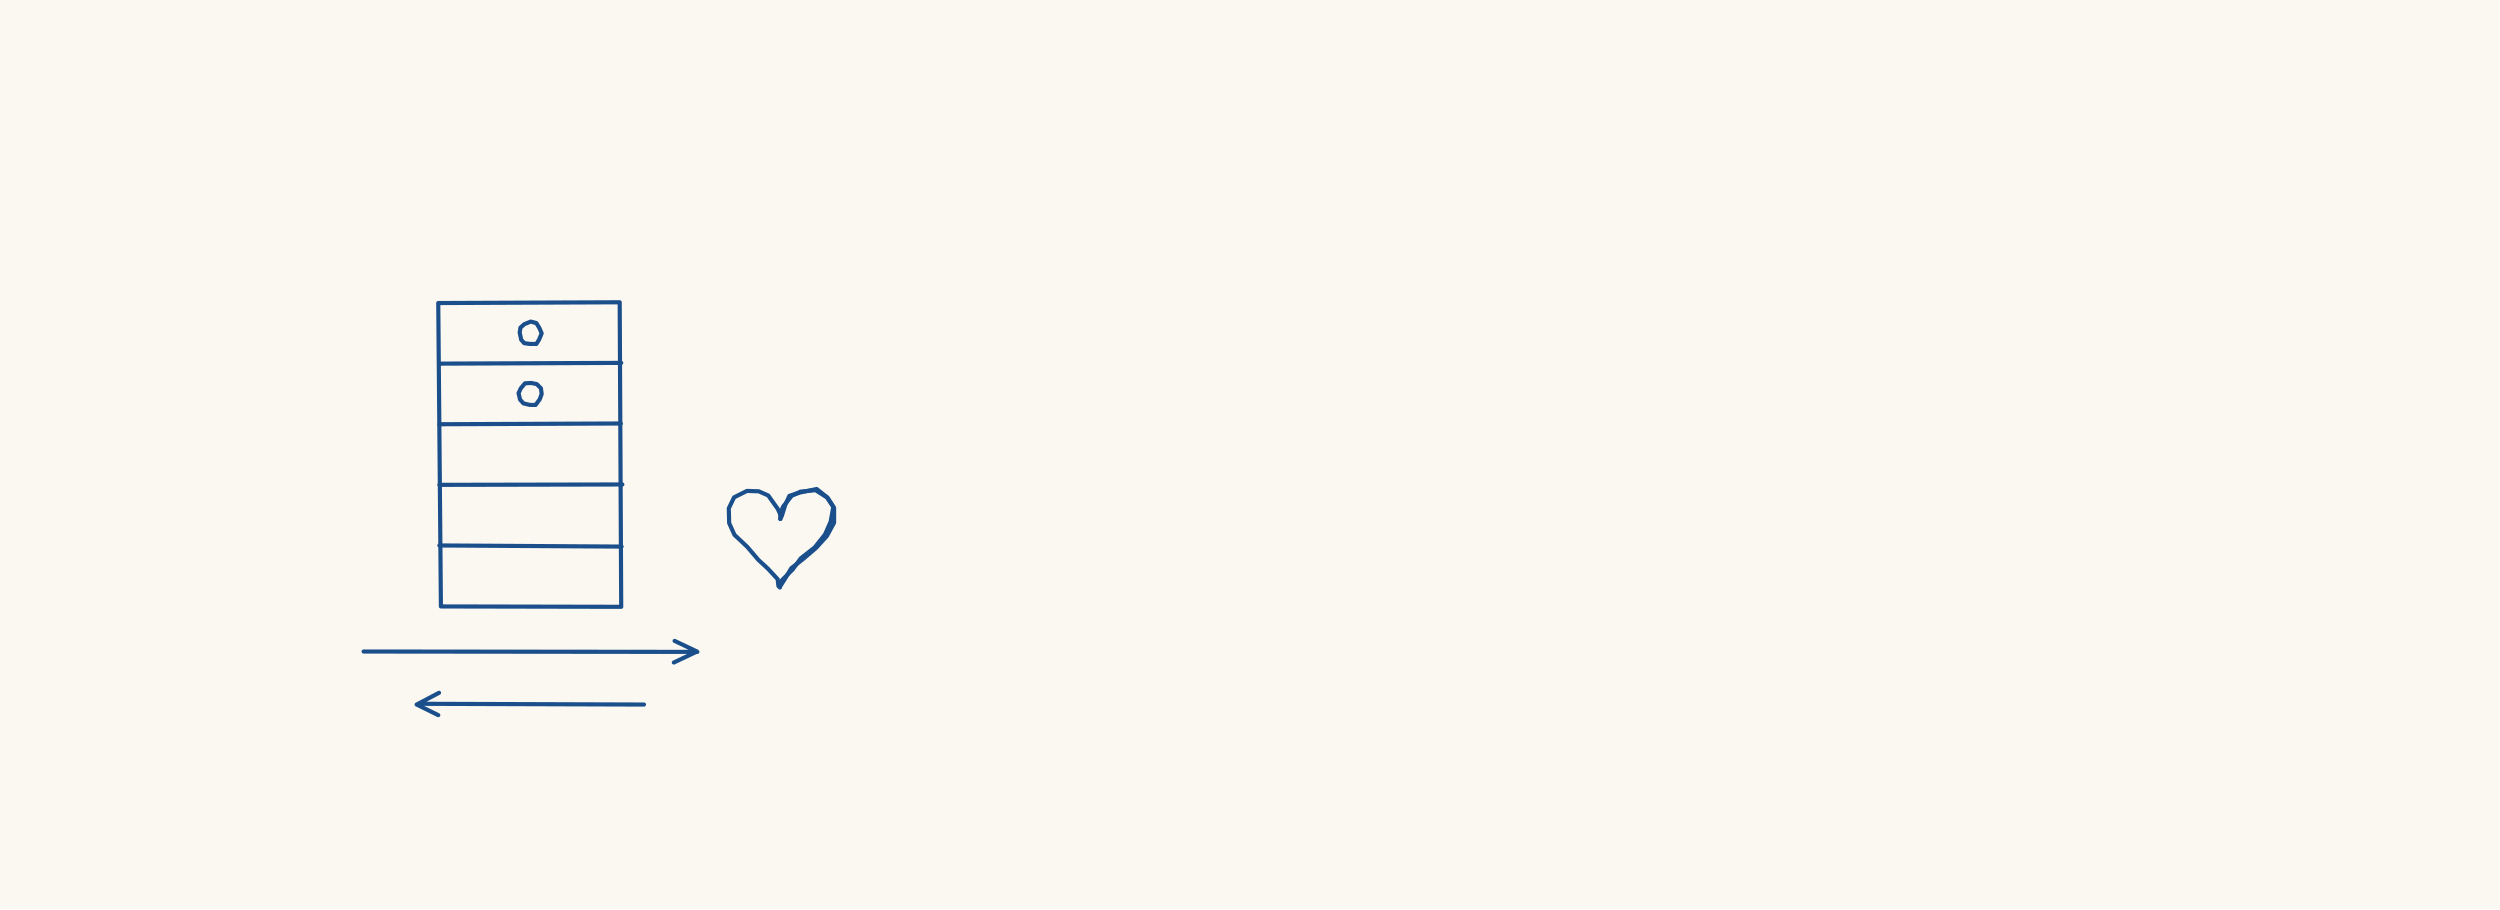
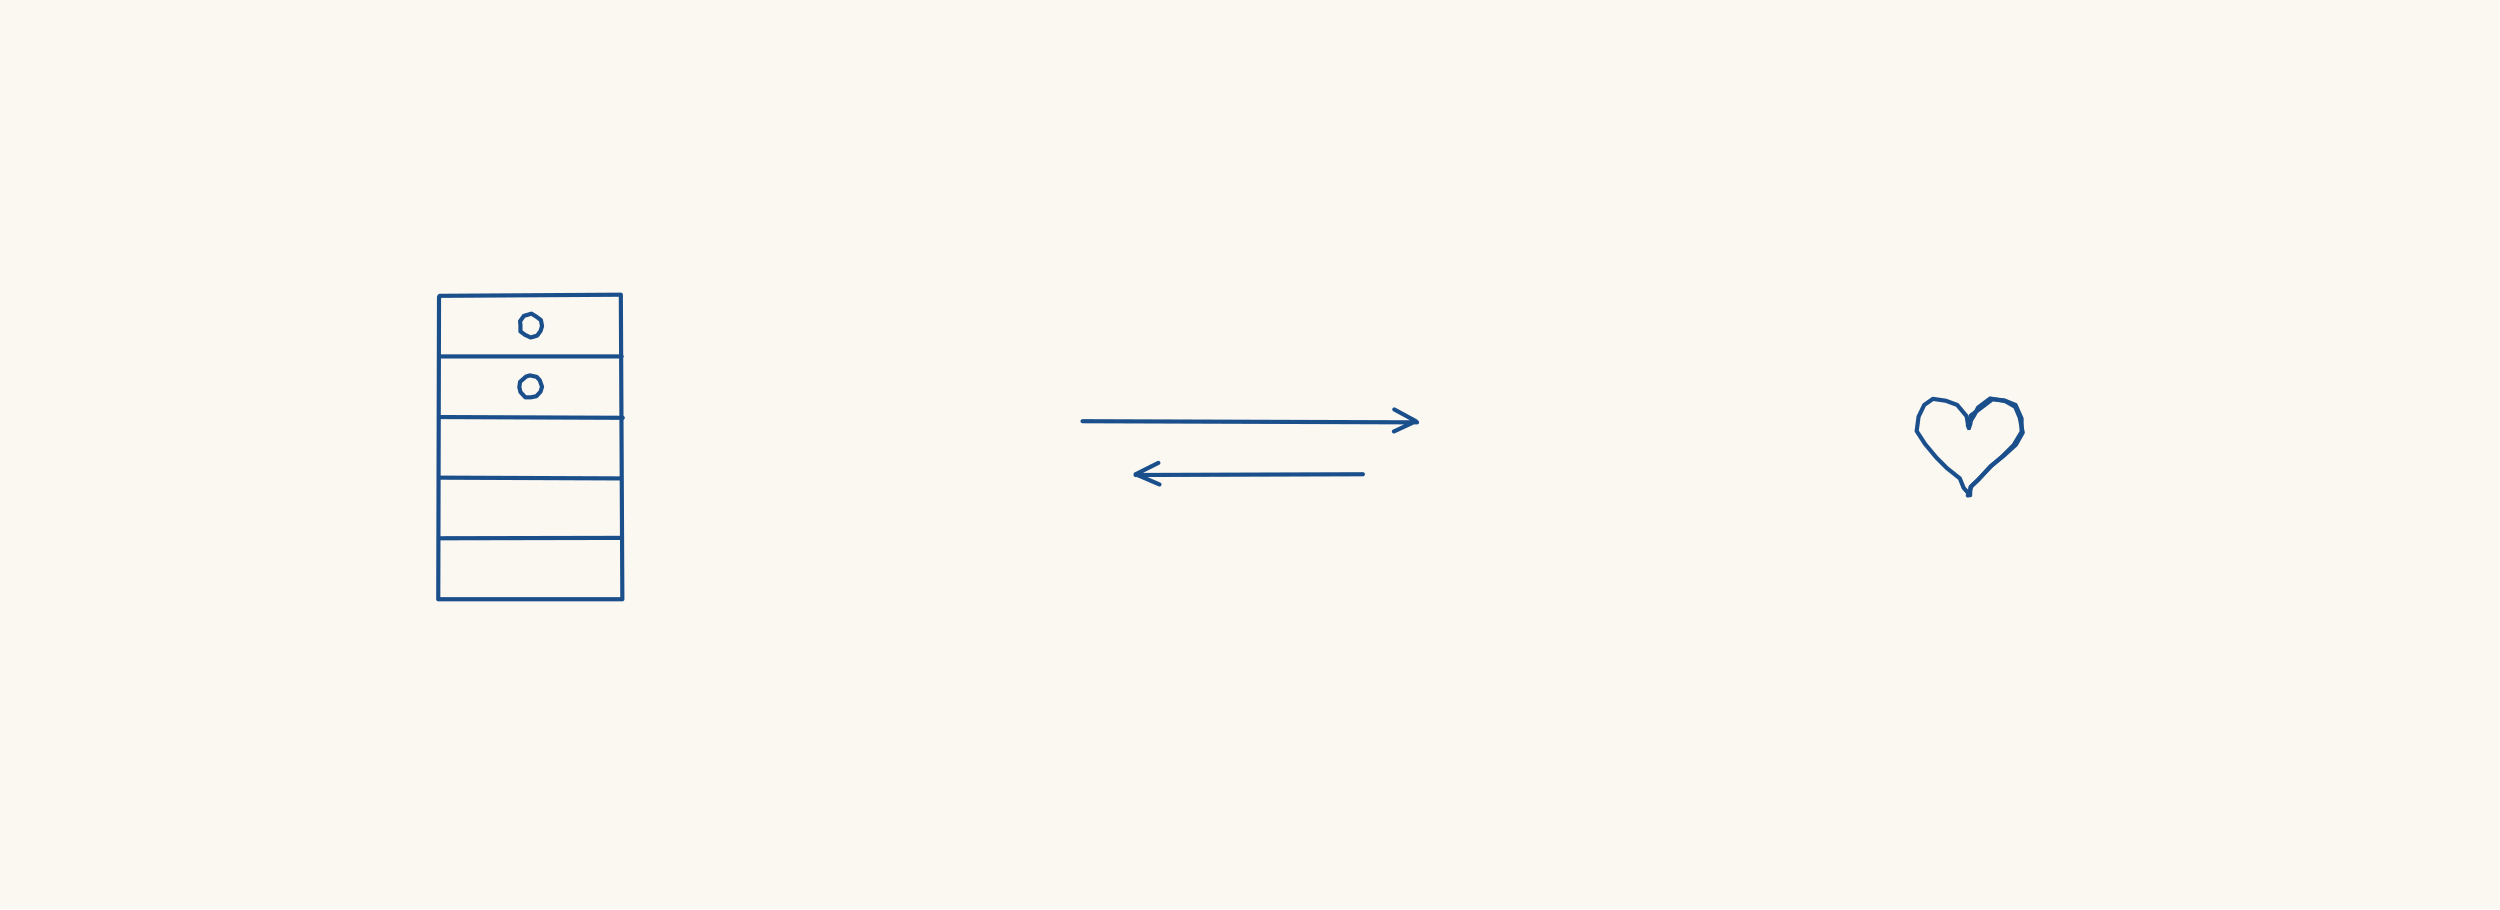
<svg xmlns="http://www.w3.org/2000/svg" viewBox="0 0 660 240" role="img" aria-label="ボールペン画: handson-08-csharp-http-server">
  <rect width="660" height="240" fill="#fbf8f2" />
  <g stroke="#1a4f8b" stroke-width="1.1" fill="none" stroke-linecap="round" stroke-linejoin="round">
-     <path d="M 116.0 80.0 L 163.6 79.8 L 164.0 160.2 L 116.4 160.1 L 115.7 80.0 Z" />
-     <path d="M 116.0 96.0 L 164.0 95.8" />
-     <path d="M 116.0 112.0 L 163.9 111.8" />
-     <path d="M 116.0 128.0 L 164.3 127.9" />
-     <path d="M 116.0 144.0 L 164.1 144.3" />
-     <path d="M 143.0 88.0 L 142.3 89.7 L 141.6 90.8 L 139.9 90.8 L 138.4 90.6 L 137.6 89.7 L 137.2 87.8 L 137.4 86.5 L 138.4 85.6 L 140.1 84.9 L 141.6 85.3 L 142.4 86.6 Z" />
-     <path d="M 143.0 104.0 L 142.5 105.4 L 141.4 106.9 L 139.9 106.9 L 138.2 106.5 L 137.3 105.5 L 136.9 103.8 L 137.5 102.5 L 138.6 101.2 L 140.2 101.1 L 141.7 101.4 L 142.8 102.5 Z" />
-     <path d="M 96.0 172.0 L 184.1 172.1 M 184.0 172.0 L 177.9 174.9 M 184.0 172.0 L 178.1 169.2" />
-     <path d="M 170.0 186.0 L 110.4 185.8 M 110.0 186.0 L 115.9 182.9 M 110.0 186.0 L 115.7 188.8" />
-     <path d="M 206.0 137.0 L 206.4 136.2 L 207.3 133.3 L 208.4 130.9 L 211.3 130.0 L 215.6 129.1 L 218.5 131.4 L 220.2 134.1 L 220.2 138.0 L 218.3 141.5 L 215.5 144.6 L 212.0 147.6 L 208.9 150.0 L 207.3 152.7 L 205.9 154.9 L 205.9 155.1 L 205.5 154.7 L 205.3 152.9 L 202.7 150.1 L 200.2 147.8 L 197.3 144.4 L 193.9 141.2 L 192.5 138.1 L 192.4 134.2 L 193.8 131.3 L 197.2 129.6 L 200.3 129.7 L 202.8 130.8 L 205.3 134.3 L 206.0 135.8" />
-     <path d="M 206.0 137.0 L 206.0 135.8 L 206.7 133.8 L 209.0 130.9 L 211.3 129.8 L 215.3 129.4 L 218.3 131.3 L 220.0 133.8 L 219.3 137.7 L 217.8 141.1 L 215.1 144.5 L 211.4 147.4 L 209.3 150.3 L 206.6 153.0 L 205.8 154.0" />
+     <g transform="translate(0.1 -1.9)">
+       <path d="M 116.0 80.0 L 163.8 79.7 L 164.2 160.1 L 115.6 160.1 L 115.8 80.3 Z" />
+       <path d="M 143.0 88.0 L 142.6 89.3 L 141.7 90.5 L 140.0 91.0 L 138.5 90.3 L 137.3 89.4 L 137.3 87.8 L 137.2 86.7 L 138.2 85.3 L 140.2 84.7 L 141.5 85.5 L 142.7 86.4 Z" />
+       <path d="M 143.0 104.0 L 142.6 105.3 L 141.5 106.5 L 140.0 106.8 L 138.6 106.8 L 137.3 105.4 L 137.0 104.1 L 137.2 102.7 L 138.8 101.3 L 139.8 101.0 L 141.6 101.4 L 142.4 102.3 Z" />
+       <path d="M 116.0 96.0 L 164.0 96.0" />
+       <path d="M 116.0 112.0 L 164.3 112.2" />
+       <path d="M 116.0 128.0 L 163.8 128.2" />
+       <path d="M 116.0 144.0 L 164.1 143.9" />
+     </g>
+     <g transform="translate(189.8 -60.8)">
+       <path d="M 96.0 172.0 L 184.3 172.3 M 184.0 172.0 L 178.2 174.7 M 184.0 172.0 L 178.3 168.9" />
+       <path d="M 170.0 186.0 L 110.0 186.2 M 110.0 186.0 L 116.0 183.0 M 110.0 186.0 L 116.3 188.7" />
+     </g>
+     <g transform="translate(313.8 -24.0)">
+       <path d="M 206.0 137.0 L 205.7 136.3 L 207.4 133.6 L 208.4 131.6 L 211.6 129.2 L 215.6 129.9 L 218.2 131.4 L 219.4 134.2 L 220.2 138.2 L 218.4 141.4 L 215.2 144.3 L 211.7 147.1 L 208.5 150.6 L 206.7 152.3 L 206.1 153.9 L 205.7 154.8 L 206.3 154.7 L 204.6 152.8 L 203.6 150.3 L 200.2 147.6 L 197.4 144.8 L 194.4 141.2 L 192.2 137.8 L 192.7 134.0 L 194.2 130.9 L 196.5 129.3 L 199.9 129.8 L 202.9 130.9 L 205.4 133.9 L 205.7 135.8" />
+       <path d="M 206.0 137.0 L 206.4 135.8 L 206.5 133.7 L 209.3 131.6 L 212.2 129.4 L 215.3 129.7 L 218.3 130.9 L 219.9 134.5 L 219.9 138.0 L 217.8 141.5 L 214.8 144.5 L 211.9 147.0 L 208.4 150.7 L 206.4 152.6 L 206.3 154.7" />
+     </g>
  </g>
</svg>
